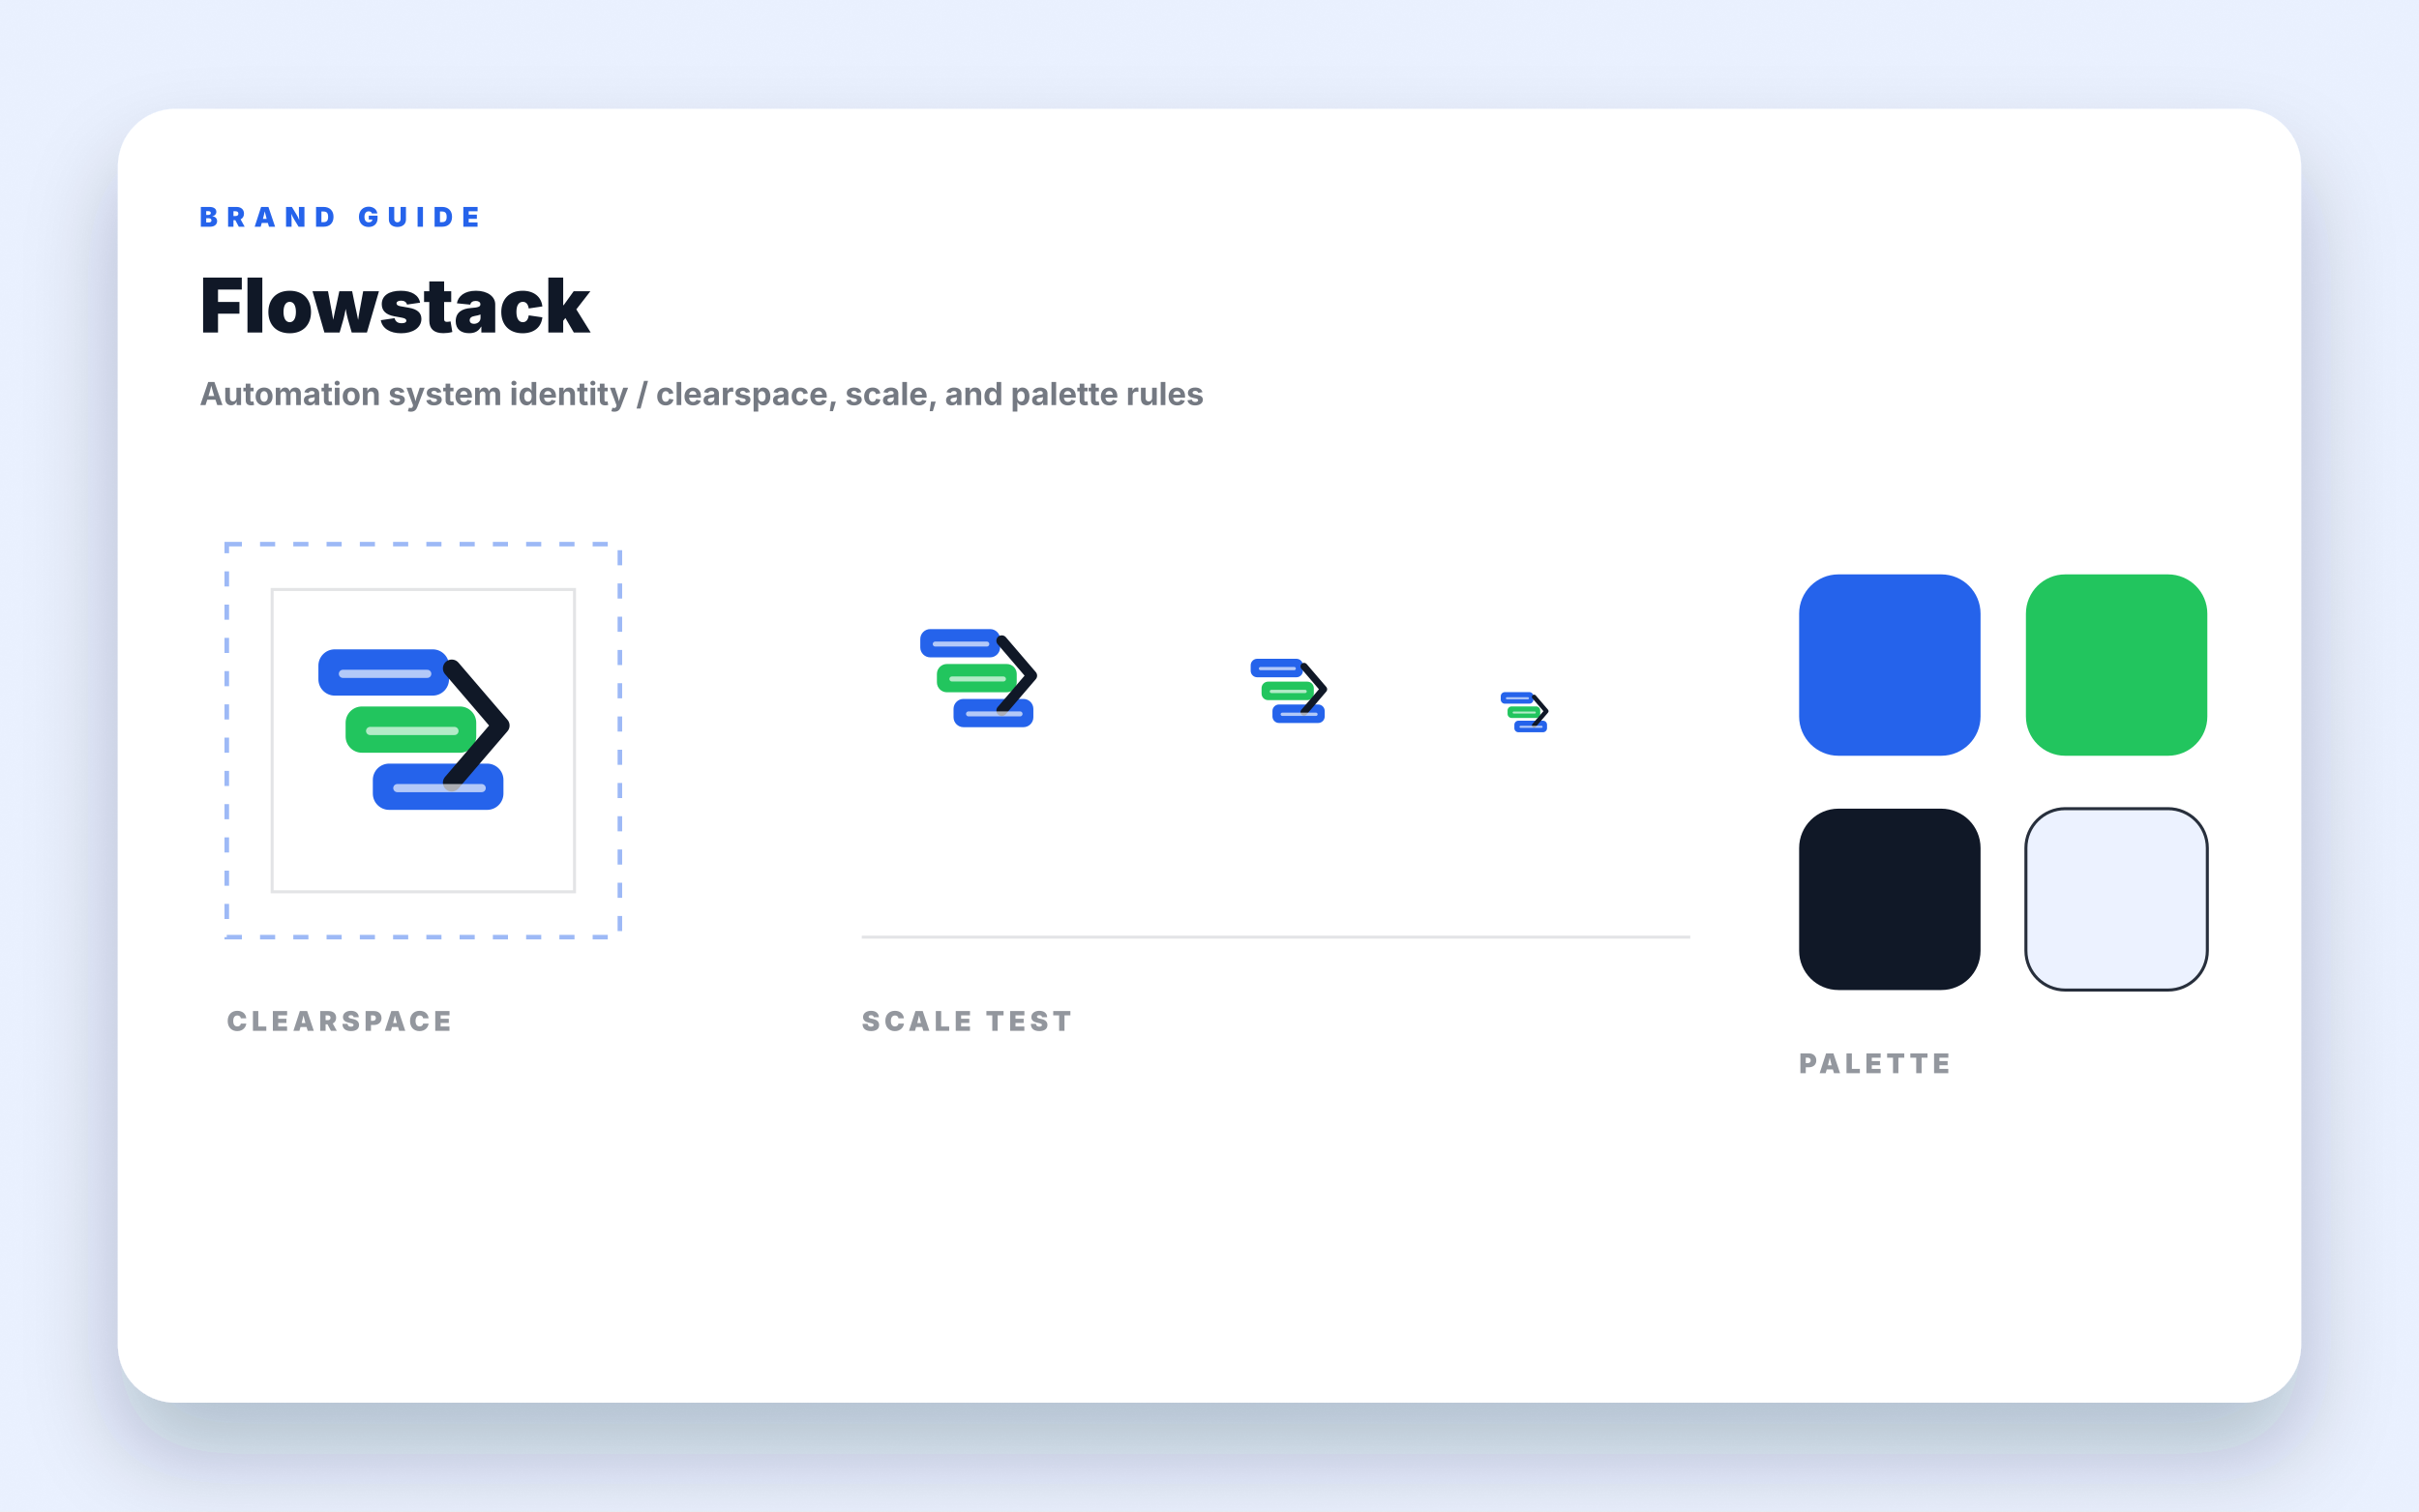
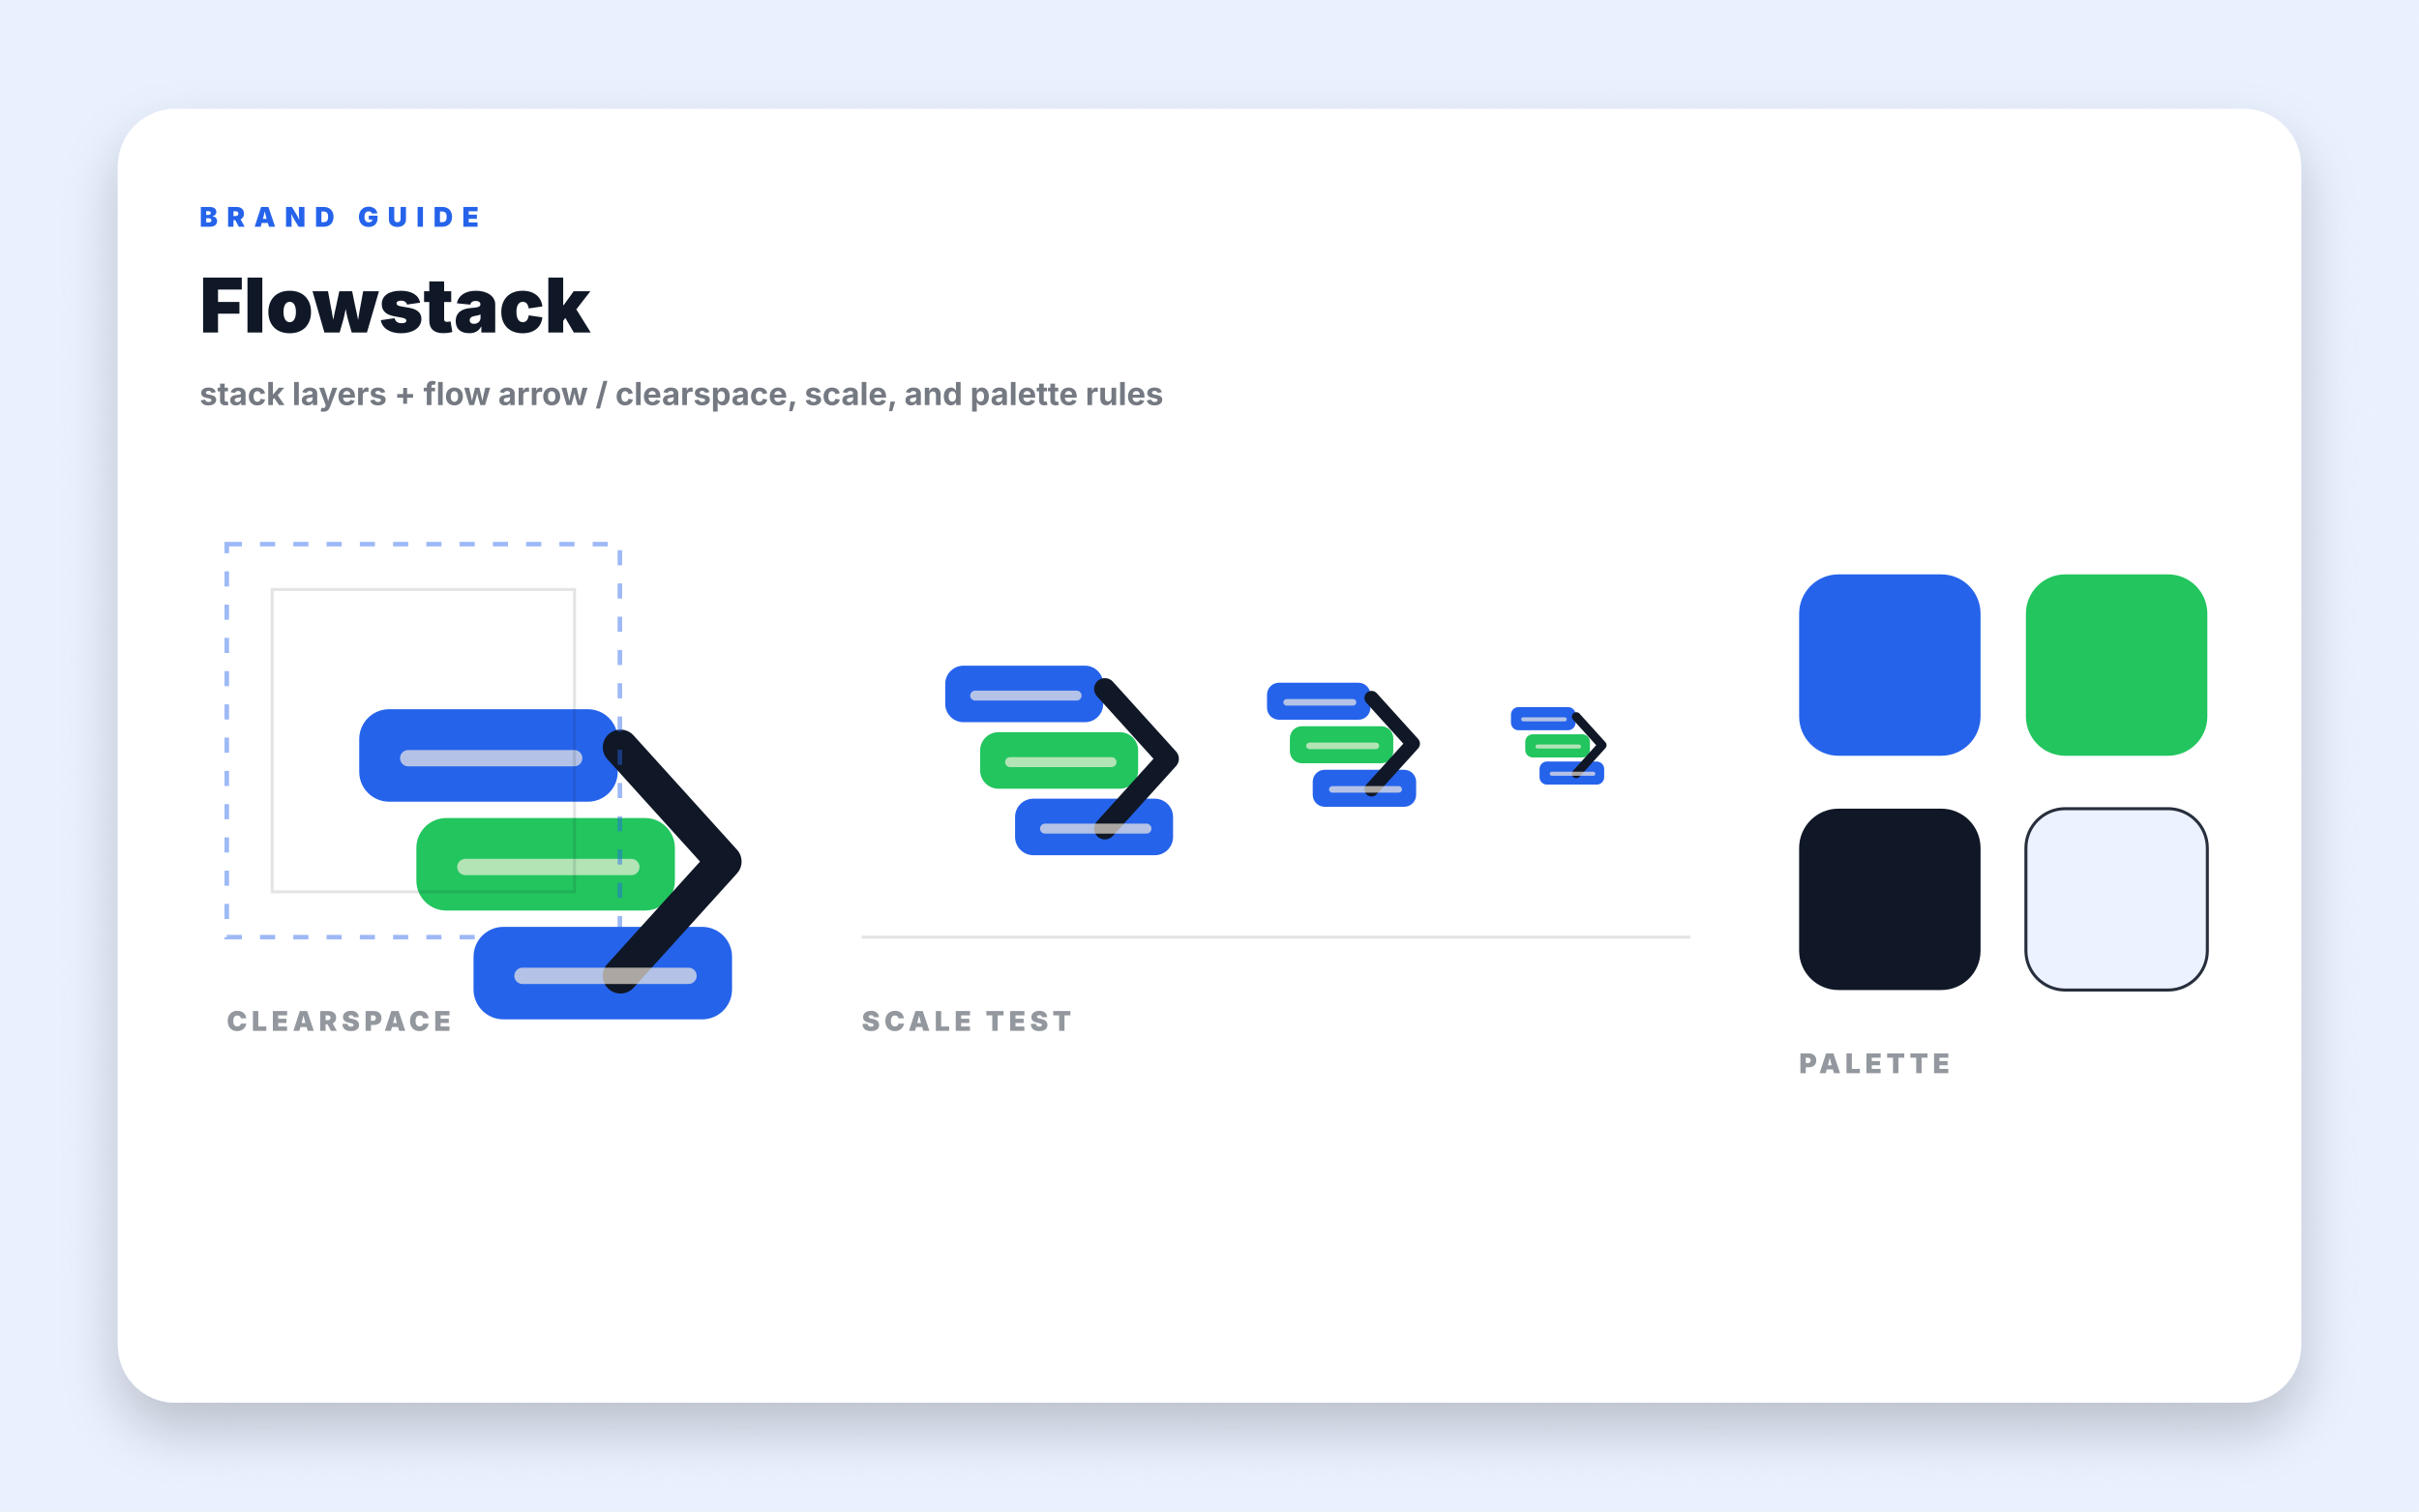
- <svg xmlns="http://www.w3.org/2000/svg" width="1600" height="1000" viewBox="0 0 1600 1000" role="img">
+ <svg xmlns="http://www.w3.org/2000/svg" width="1600" height="1000" viewBox="0 0 1600 1000" fill="none">
  <defs>
-     <filter id="ambientShadow" x="-20%" y="-20%" width="140%" height="150%">
-       <feDropShadow dx="0" dy="34" stdDeviation="30" flood-color="#17233A" flood-opacity=".24" />
+     <linearGradient id="bg" x1="0" y1="0" x2="1600" y2="1000" gradientUnits="userSpaceOnUse">
+       <stop stop-color="#121A2B" />
+       <stop offset=".58" stop-color="#101827" />
+       <stop offset="1" stop-color="#121A2B" />
+     </linearGradient>
+     <linearGradient id="paper" x1="0" y1="0" x2="1" y2="1">
+       <stop stop-color="#fffaf0" />
+       <stop offset="1" stop-color="#EAF1FF" />
+     </linearGradient>
+     <linearGradient id="accent" x1="0" y1="0" x2="1" y2="1">
+       <stop stop-color="#2563EB" />
+       <stop offset="1" stop-color="#22C55E" />
+     </linearGradient>
+     <filter id="shadow" x="-20%" y="-20%" width="140%" height="150%" color-interpolation-filters="sRGB">
+       <feDropShadow dx="0" dy="34" stdDeviation="26" flood-color="#000000" flood-opacity=".34" />
    </filter>
-     <filter id="contactShadow" x="-20%" y="-20%" width="140%" height="150%">
-       <feDropShadow dx="0" dy="14" stdDeviation="11" flood-color="#000000" flood-opacity=".22" />
+     <filter id="soft" x="-20%" y="-20%" width="140%" height="150%" color-interpolation-filters="sRGB">
+       <feDropShadow dx="0" dy="18" stdDeviation="18" flood-color="#000000" flood-opacity=".20" />
    </filter>
-     <filter id="pressedInk" x="-20%" y="-20%" width="140%" height="140%">
-       <feDropShadow dx="0" dy="1.4" stdDeviation=".6" flood-color="#ffffff" flood-opacity=".45" />
-       <feDropShadow dx="0" dy="2.2" stdDeviation="1.8" flood-color="#000000" flood-opacity=".16" />
-     </filter>
-     <filter id="neonGlow" x="-60%" y="-60%" width="220%" height="220%">
-       <feDropShadow dx="0" dy="0" stdDeviation="5" flood-color="#22C55E" flood-opacity=".45" />
-       <feDropShadow dx="0" dy="0" stdDeviation="16" flood-color="#2563EB" flood-opacity=".28" />
-     </filter>
-     <filter id="paperNoise" x="0" y="0" width="100%" height="100%">
-       <feTurbulence type="fractalNoise" baseFrequency=".92" numOctaves="2" stitchTiles="stitch" />
+     <filter id="texture" x="0" y="0" width="100%" height="100%">
+       <feTurbulence type="fractalNoise" baseFrequency=".8" numOctaves="2" stitchTiles="stitch" />
      <feColorMatrix type="saturate" values="0" />
      <feComponentTransfer>
        <feFuncA type="table" tableValues="0 .045" />
      </feComponentTransfer>
    </filter>
-     <linearGradient id="studioBg" x1="0" y1="0" x2="1" y2="1">
-       <stop offset="0" stop-color="#EAF1FF" />
-       <stop offset=".52" stop-color="#ffffff" />
-       <stop offset="1" stop-color="#22C55E" stop-opacity=".52" />
-     </linearGradient>
-     <linearGradient id="darkPanel" x1="0" y1="0" x2="1" y2="1">
-       <stop offset="0" stop-color="#17233A" />
-       <stop offset=".65" stop-color="#101827" />
-       <stop offset="1" stop-color="#2563EB" />
-     </linearGradient>
-     <linearGradient id="cardSheen" x1="0" y1="0" x2="1" y2="1">
-       <stop offset="0" stop-color="#ffffff" stop-opacity=".96" />
-       <stop offset=".48" stop-color="#EAF1FF" stop-opacity=".92" />
-       <stop offset=".51" stop-color="#ffffff" stop-opacity=".45" />
-       <stop offset="1" stop-color="#ffffff" stop-opacity=".86" />
-     </linearGradient>
-     <linearGradient id="glass" x1="0" y1="0" x2="1" y2="1">
-       <stop offset="0" stop-color="#ffffff" stop-opacity=".78" />
-       <stop offset=".35" stop-color="#EAF1FF" stop-opacity=".22" />
-       <stop offset="1" stop-color="#ffffff" stop-opacity=".06" />
-     </linearGradient>
  </defs>
  <rect width="1600" height="1000" fill="#EAF1FF" />
-   <rect width="1600" height="1000" fill="#ffffff" filter="url(#paperNoise)" opacity=".42" />
-   <rect x="78" y="72" width="1444" height="856" rx="38" fill="#ffffff" filter="url(#ambientShadow)" />
+   <rect width="1600" height="1000" fill="#ffffff" filter="url(#texture)" opacity=".42" />
+   <rect x="78" y="72" width="1444" height="856" rx="38" fill="#ffffff" filter="url(#soft)" />
  <text x="132" y="150" font-family="Inter, Arial, sans-serif" font-size="18" font-weight="950" letter-spacing="6" fill="#2563EB">BRAND GUIDE</text>
  <text x="132" y="220" font-family="Inter, Arial, sans-serif" font-size="50" font-weight="950" fill="#101827">Flowstack</text>
-   <text x="132" y="268" font-family="Inter, Arial, sans-serif" font-size="21" font-weight="750" fill="#101827" opacity=".58">Automation system identity / clearspace, scale, and palette rules</text>
+   <text x="132" y="268" font-family="Inter, Arial, sans-serif" font-size="21" font-weight="750" fill="#101827" opacity=".58">stack layers + flow arrow / clearspace, scale, and palette rules</text>
  <g transform="translate(180 390) scale(1.8)">
-     <g>
-       <rect x="17" y="22" width="48" height="17" rx="6" fill="#2563EB" />
-       <rect x="27" y="43" width="48" height="17" rx="6" fill="#22C55E" />
-       <rect x="37" y="64" width="48" height="17" rx="6" fill="#2563EB" />
-       <path d="M66 29 84 50 66 71" fill="none" stroke="#101827" stroke-width="6.5" stroke-linecap="round" stroke-linejoin="round" />
-       <path d="M26 31h31M36 52h31M46 73h31" stroke="#ffffff" stroke-width="3" stroke-linecap="round" opacity=".65" />
-     </g>
+     <rect x="32" y="44" width="95" height="34" rx="11" fill="#2563EB" />
+     <rect x="53" y="84" width="95" height="34" rx="11" fill="#22C55E" />
+     <rect x="74" y="124" width="95" height="34" rx="11" fill="#2563EB" />
+     <path d="M128 58 166 100 128 142" fill="none" stroke="#101827" stroke-width="13" stroke-linecap="round" stroke-linejoin="round" />
+     <path d="M50 62h61M71 102h61M92 142h61" stroke="#FFF4E4" stroke-width="6" stroke-linecap="round" opacity=".65" />
  </g>
  <path d="M150 360h260v260H150Z" fill="none" stroke="#2563EB" stroke-width="3" stroke-dasharray="10 12" opacity=".45" />
  <path d="M180 390h200v200H180Z" fill="none" stroke="#101827" stroke-width="2" opacity=".12" />
  <text x="150" y="682" font-family="Inter, Arial, sans-serif" font-size="18" font-weight="900" letter-spacing="3" fill="#101827" opacity=".45">CLEARSPACE</text>
  <g transform="translate(590 392) scale(1.1)">
-     <g>
-       <rect x="17" y="22" width="48" height="17" rx="6" fill="#2563EB" />
-       <rect x="27" y="43" width="48" height="17" rx="6" fill="#22C55E" />
-       <rect x="37" y="64" width="48" height="17" rx="6" fill="#2563EB" />
-       <path d="M66 29 84 50 66 71" fill="none" stroke="#101827" stroke-width="6.5" stroke-linecap="round" stroke-linejoin="round" />
-       <path d="M26 31h31M36 52h31M46 73h31" stroke="#ffffff" stroke-width="3" stroke-linecap="round" opacity=".65" />
-     </g>
+     <rect x="32" y="44" width="95" height="34" rx="11" fill="#2563EB" />
+     <rect x="53" y="84" width="95" height="34" rx="11" fill="#22C55E" />
+     <rect x="74" y="124" width="95" height="34" rx="11" fill="#2563EB" />
+     <path d="M128 58 166 100 128 142" fill="none" stroke="#101827" stroke-width="13" stroke-linecap="round" stroke-linejoin="round" />
+     <path d="M50 62h61M71 102h61M92 142h61" stroke="#FFF4E4" stroke-width="6" stroke-linecap="round" opacity=".65" />
  </g>
-   <g transform="translate(815 420) scale(.72)">
-     <g>
-       <rect x="17" y="22" width="48" height="17" rx="6" fill="#2563EB" />
-       <rect x="27" y="43" width="48" height="17" rx="6" fill="#22C55E" />
-       <rect x="37" y="64" width="48" height="17" rx="6" fill="#2563EB" />
-       <path d="M66 29 84 50 66 71" fill="none" stroke="#101827" stroke-width="6.5" stroke-linecap="round" stroke-linejoin="round" />
-       <path d="M26 31h31M36 52h31M46 73h31" stroke="#ffffff" stroke-width="3" stroke-linecap="round" opacity=".65" />
-     </g>
+   <g transform="translate(815 420) scale(0.72)">
+     <rect x="32" y="44" width="95" height="34" rx="11" fill="#2563EB" />
+     <rect x="53" y="84" width="95" height="34" rx="11" fill="#22C55E" />
+     <rect x="74" y="124" width="95" height="34" rx="11" fill="#2563EB" />
+     <path d="M128 58 166 100 128 142" fill="none" stroke="#101827" stroke-width="13" stroke-linecap="round" stroke-linejoin="round" />
+     <path d="M50 62h61M71 102h61M92 142h61" stroke="#FFF4E4" stroke-width="6" stroke-linecap="round" opacity=".65" />
  </g>
-   <g transform="translate(985 448) scale(.45)">
-     <g>
-       <rect x="17" y="22" width="48" height="17" rx="6" fill="#2563EB" />
-       <rect x="27" y="43" width="48" height="17" rx="6" fill="#22C55E" />
-       <rect x="37" y="64" width="48" height="17" rx="6" fill="#2563EB" />
-       <path d="M66 29 84 50 66 71" fill="none" stroke="#101827" stroke-width="6.5" stroke-linecap="round" stroke-linejoin="round" />
-       <path d="M26 31h31M36 52h31M46 73h31" stroke="#ffffff" stroke-width="3" stroke-linecap="round" opacity=".65" />
-     </g>
+   <g transform="translate(985 448) scale(0.45)">
+     <rect x="32" y="44" width="95" height="34" rx="11" fill="#2563EB" />
+     <rect x="53" y="84" width="95" height="34" rx="11" fill="#22C55E" />
+     <rect x="74" y="124" width="95" height="34" rx="11" fill="#2563EB" />
+     <path d="M128 58 166 100 128 142" fill="none" stroke="#101827" stroke-width="13" stroke-linecap="round" stroke-linejoin="round" />
+     <path d="M50 62h61M71 102h61M92 142h61" stroke="#FFF4E4" stroke-width="6" stroke-linecap="round" opacity=".65" />
  </g>
  <path d="M570 620h548" stroke="#101827" stroke-width="2" opacity=".12" />
  <text x="570" y="682" font-family="Inter, Arial, sans-serif" font-size="18" font-weight="900" letter-spacing="3" fill="#101827" opacity=".45">SCALE TEST</text>
  <rect x="1190" y="380" width="120" height="120" rx="26" fill="#2563EB" />
  <rect x="1340" y="380" width="120" height="120" rx="26" fill="#22C55E" />
  <rect x="1190" y="535" width="120" height="120" rx="26" fill="#101827" />
  <rect x="1340" y="535" width="120" height="120" rx="26" fill="#EAF1FF" stroke="#101827" stroke-width="2" opacity=".9" />
  <text x="1190" y="710" font-family="Inter, Arial, sans-serif" font-size="18" font-weight="900" letter-spacing="3" fill="#101827" opacity=".45">PALETTE</text>
</svg>
